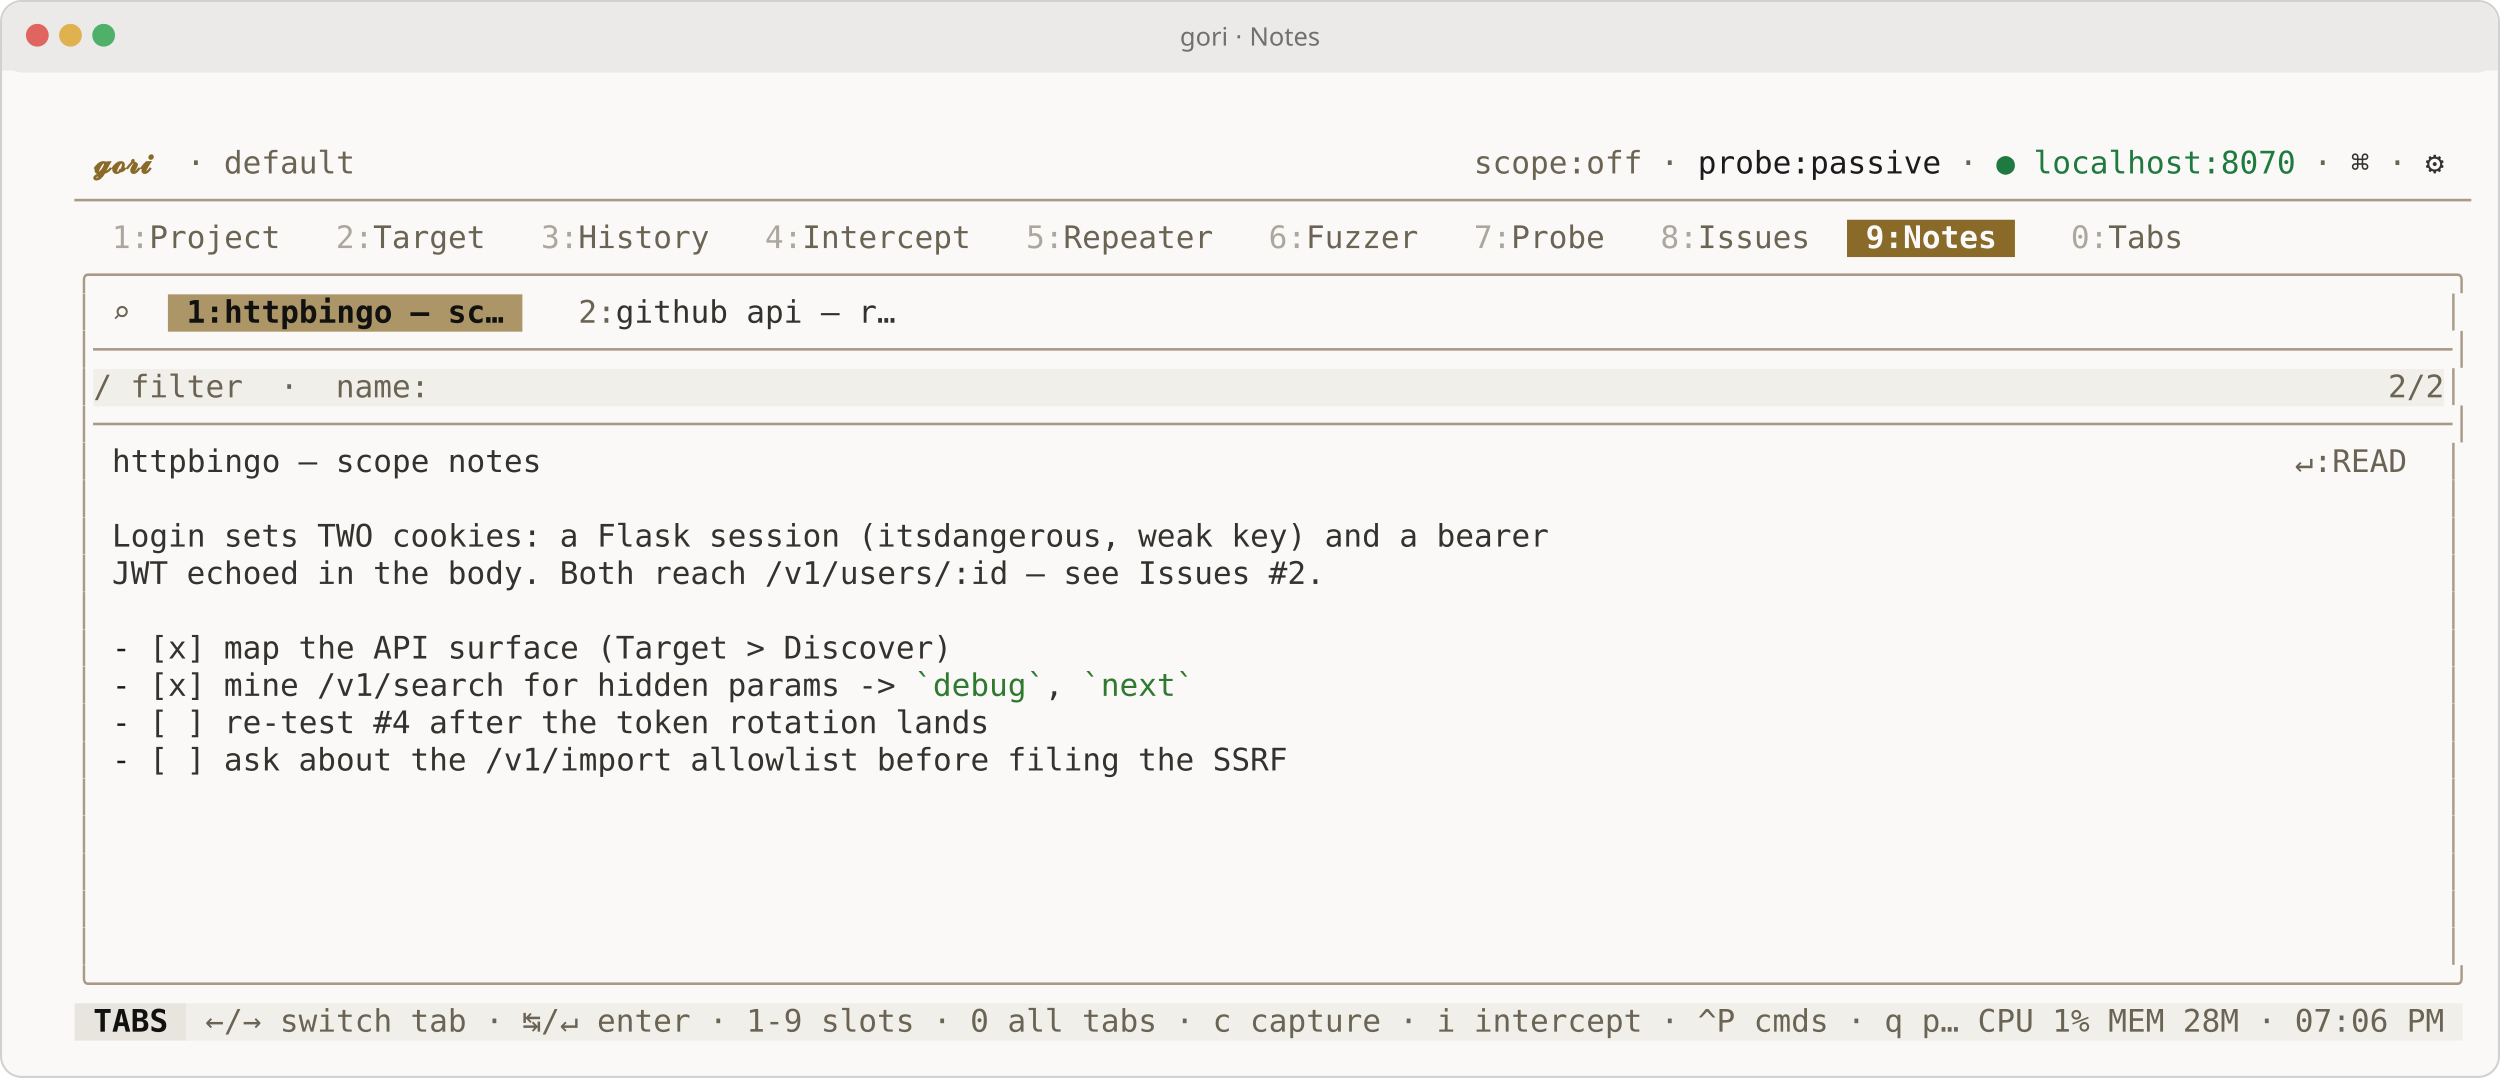
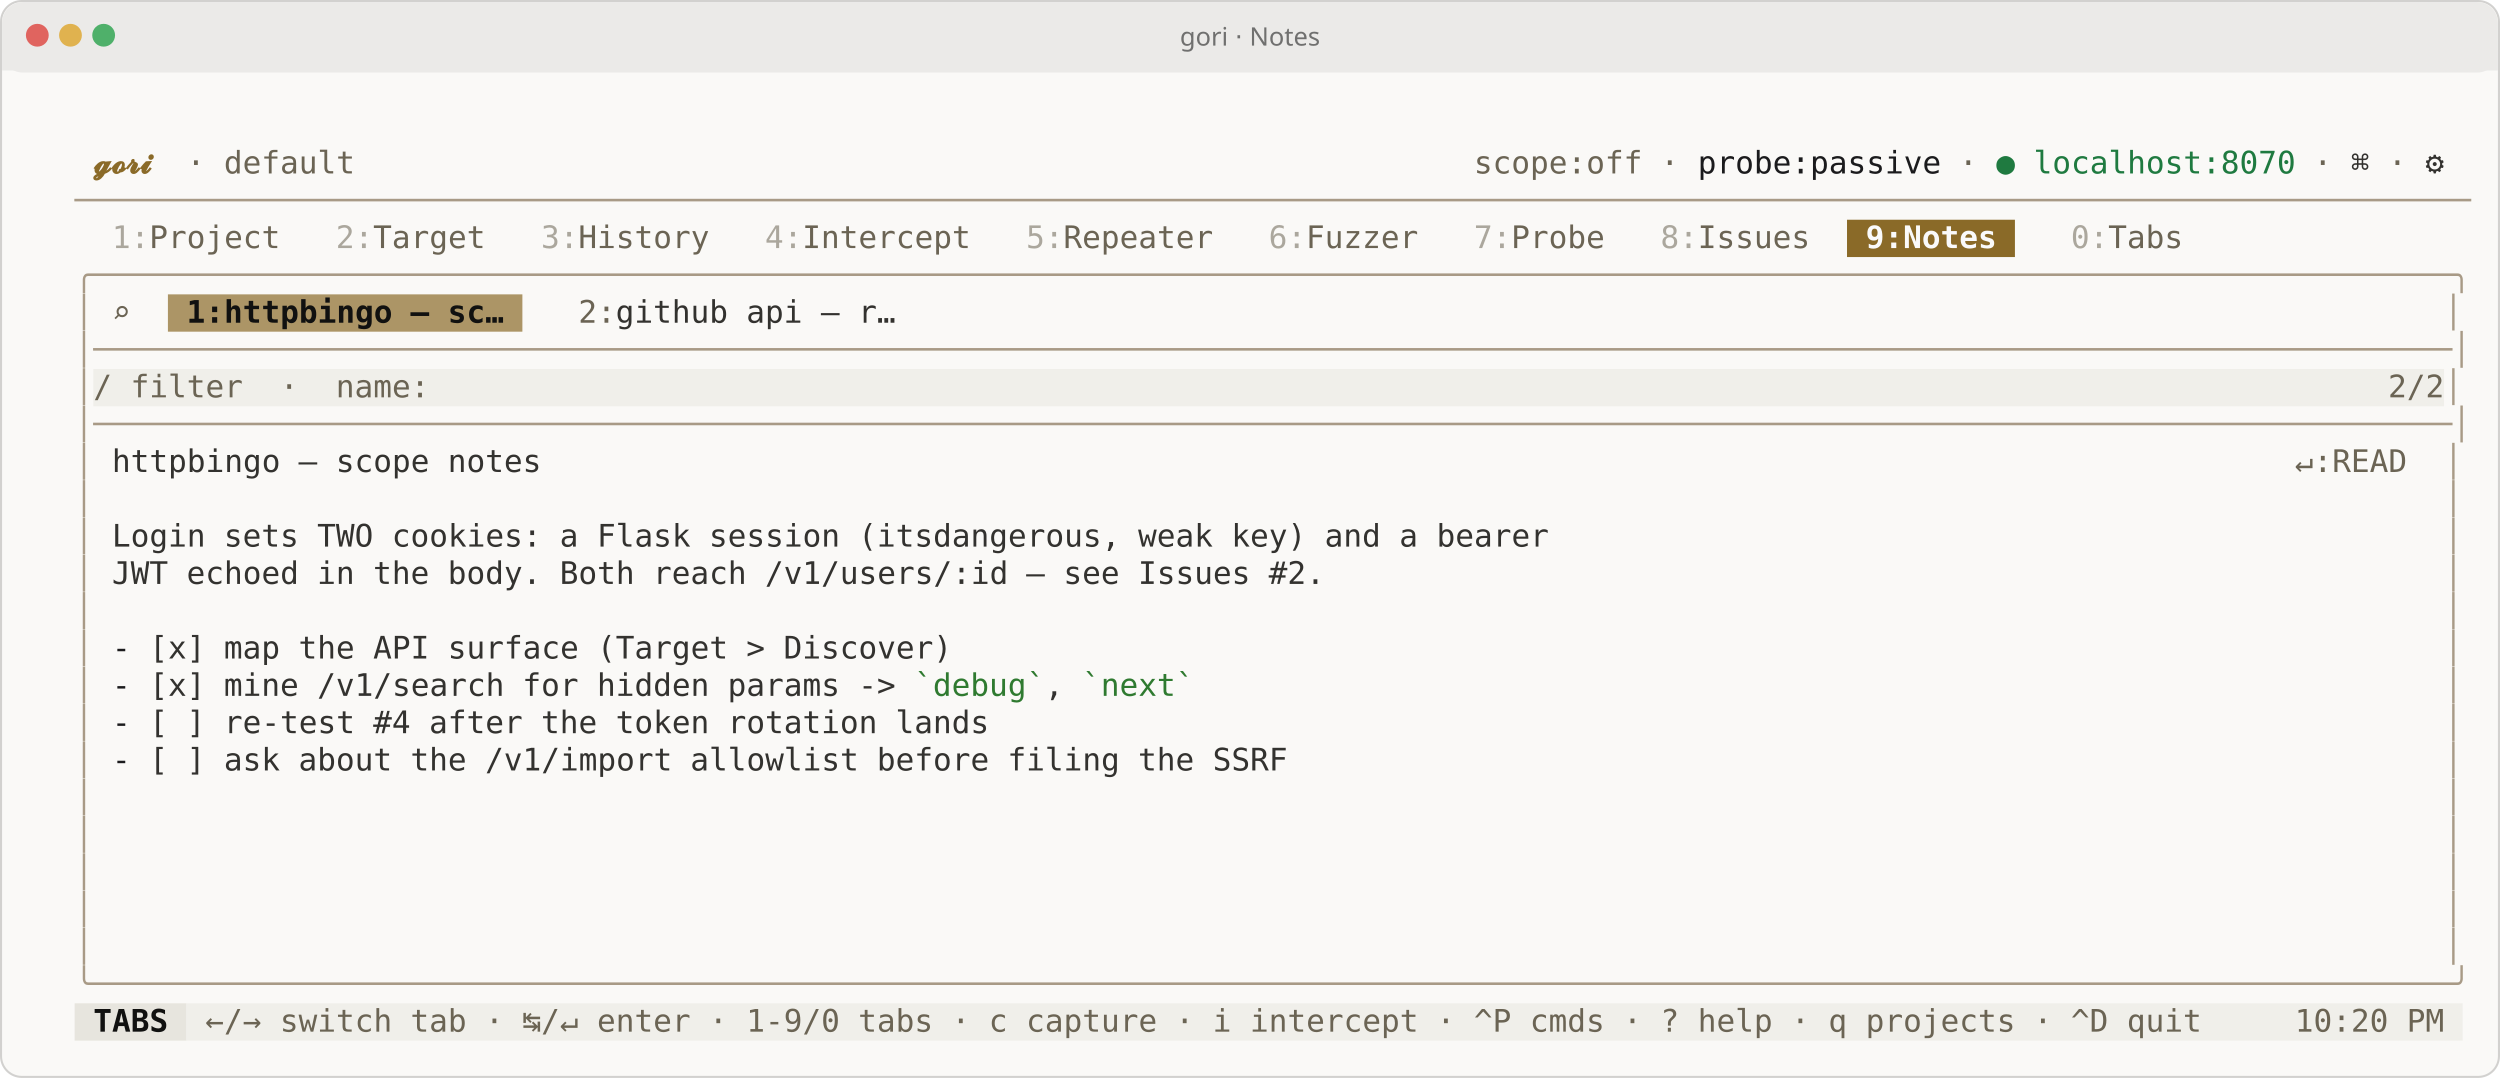
<svg xmlns="http://www.w3.org/2000/svg" width="1206" height="520" viewBox="0 0 1206.0 520.0" font-family="ui-monospace,'SF Mono','JetBrains Mono',Menlo,Consolas,monospace" font-size="15.0px" role="img" aria-label="gori · Notes">
  <rect x="0.5" y="0.5" width="1205.0" height="519.0" rx="10" ry="10" fill="#faf9f7" stroke="#d2d1cf" stroke-width="1" />
  <rect x="1" y="1" width="1204.0" height="34.0" rx="10" ry="10" fill="#ebeae8" />
  <rect x="1" y="24.0" width="1204.0" height="10" fill="#ebeae8" />
  <circle cx="18.0" cy="17.0" r="5.5" fill="#e0645f" />
  <circle cx="34.0" cy="17.0" r="5.5" fill="#e0b24f" />
  <circle cx="50.0" cy="17.0" r="5.5" fill="#4fb06a" />
  <text x="603.0" y="22.0" text-anchor="middle" fill="#70706f" font-family="'Apple Symbols','Segoe UI Symbol','Cambria Math','STIX Two Math','Noto Sans Math','DejaVu Sans',ui-monospace,'SF Mono','JetBrains Mono',Menlo,Consolas,monospace" font-size="12.3px">gori · Notes</text>
  <rect x="891.00" y="106.00" width="81.00" height="18.00" fill="#8a6a28" />
  <rect x="81.00" y="142.00" width="171.00" height="18.00" fill="#ac9566" />
  <rect x="45.00" y="178.00" width="1134.00" height="18.00" fill="#f0efea" />
  <rect x="36.00" y="484.00" width="54.00" height="18.00" fill="#e7e5de" />
  <rect x="90.00" y="484.00" width="1098.00" height="18.00" fill="#f0efea" />
  <text x="45.00" y="83.68" textLength="36.00" lengthAdjust="spacingAndGlyphs" fill="#8a6a28" font-weight="700" xml:space="preserve">𝓰𝓸𝓻𝓲</text>
  <text x="90.00" y="83.68" textLength="9.00" lengthAdjust="spacingAndGlyphs" fill="#6b6454" xml:space="preserve">·</text>
  <text x="108.00" y="83.68" textLength="63.00" lengthAdjust="spacingAndGlyphs" fill="#6b6454" xml:space="preserve">default</text>
  <text x="711.00" y="83.68" textLength="81.00" lengthAdjust="spacingAndGlyphs" fill="#6b6454" xml:space="preserve">scope:off</text>
  <text x="801.00" y="83.68" textLength="9.00" lengthAdjust="spacingAndGlyphs" fill="#6b6454" xml:space="preserve">·</text>
  <text x="819.00" y="83.68" textLength="117.00" lengthAdjust="spacingAndGlyphs" fill="#1b1b1d" xml:space="preserve">probe:passive</text>
  <text x="945.00" y="83.68" textLength="9.00" lengthAdjust="spacingAndGlyphs" fill="#6b6454" xml:space="preserve">·</text>
  <text x="963.00" y="83.68" textLength="9.00" lengthAdjust="spacingAndGlyphs" fill="#1f7a40" xml:space="preserve">●</text>
  <text x="981.00" y="83.68" textLength="126.00" lengthAdjust="spacingAndGlyphs" fill="#1f7a40" xml:space="preserve">localhost:8070</text>
  <text x="1116.00" y="83.68" textLength="9.00" lengthAdjust="spacingAndGlyphs" fill="#6b6454" xml:space="preserve">·</text>
  <text x="1134.00" y="83.68" textLength="9.00" lengthAdjust="spacingAndGlyphs" fill="#33322f" xml:space="preserve">⌘</text>
  <text x="1152.00" y="83.68" textLength="9.00" lengthAdjust="spacingAndGlyphs" fill="#6b6454" xml:space="preserve">·</text>
  <text x="1170.00" y="83.68" textLength="9.00" lengthAdjust="spacingAndGlyphs" fill="#33322f" xml:space="preserve">⚙</text>
  <text x="36.00" y="101.68" textLength="1152.00" lengthAdjust="spacingAndGlyphs" fill="#a89a86" xml:space="preserve">────────────────────────────────────────────────────────────────────────────────────────────────────────────────────────────────</text>
  <text x="54.00" y="119.68" textLength="18.00" lengthAdjust="spacingAndGlyphs" fill="#aba79d" xml:space="preserve">1:</text>
  <text x="72.00" y="119.68" textLength="63.00" lengthAdjust="spacingAndGlyphs" fill="#6b6454" xml:space="preserve">Project</text>
  <text x="162.00" y="119.68" textLength="18.00" lengthAdjust="spacingAndGlyphs" fill="#aba79d" xml:space="preserve">2:</text>
  <text x="180.00" y="119.68" textLength="54.00" lengthAdjust="spacingAndGlyphs" fill="#6b6454" xml:space="preserve">Target</text>
  <text x="261.00" y="119.68" textLength="18.00" lengthAdjust="spacingAndGlyphs" fill="#aba79d" xml:space="preserve">3:</text>
  <text x="279.00" y="119.68" textLength="63.00" lengthAdjust="spacingAndGlyphs" fill="#6b6454" xml:space="preserve">History</text>
  <text x="369.00" y="119.68" textLength="18.00" lengthAdjust="spacingAndGlyphs" fill="#aba79d" xml:space="preserve">4:</text>
  <text x="387.00" y="119.68" textLength="81.00" lengthAdjust="spacingAndGlyphs" fill="#6b6454" xml:space="preserve">Intercept</text>
  <text x="495.00" y="119.68" textLength="18.00" lengthAdjust="spacingAndGlyphs" fill="#aba79d" xml:space="preserve">5:</text>
  <text x="513.00" y="119.68" textLength="72.00" lengthAdjust="spacingAndGlyphs" fill="#6b6454" xml:space="preserve">Repeater</text>
  <text x="612.00" y="119.68" textLength="18.00" lengthAdjust="spacingAndGlyphs" fill="#aba79d" xml:space="preserve">6:</text>
  <text x="630.00" y="119.68" textLength="54.00" lengthAdjust="spacingAndGlyphs" fill="#6b6454" xml:space="preserve">Fuzzer</text>
  <text x="711.00" y="119.68" textLength="18.00" lengthAdjust="spacingAndGlyphs" fill="#aba79d" xml:space="preserve">7:</text>
  <text x="729.00" y="119.68" textLength="45.00" lengthAdjust="spacingAndGlyphs" fill="#6b6454" xml:space="preserve">Probe</text>
  <text x="801.00" y="119.68" textLength="18.00" lengthAdjust="spacingAndGlyphs" fill="#aba79d" xml:space="preserve">8:</text>
  <text x="819.00" y="119.68" textLength="54.00" lengthAdjust="spacingAndGlyphs" fill="#6b6454" xml:space="preserve">Issues</text>
  <text x="900.00" y="119.68" textLength="63.00" lengthAdjust="spacingAndGlyphs" fill="#fafafa" font-weight="700" xml:space="preserve">9:Notes</text>
  <text x="999.00" y="119.68" textLength="18.00" lengthAdjust="spacingAndGlyphs" fill="#aba79d" xml:space="preserve">0:</text>
  <text x="1017.00" y="119.68" textLength="36.00" lengthAdjust="spacingAndGlyphs" fill="#6b6454" xml:space="preserve">Tabs</text>
  <text x="36.00" y="137.68" textLength="1152.00" lengthAdjust="spacingAndGlyphs" fill="#a89a86" xml:space="preserve">╭──────────────────────────────────────────────────────────────────────────────────────────────────────────────────────────────╮</text>
  <text x="36.00" y="155.68" textLength="9.00" lengthAdjust="spacingAndGlyphs" fill="#a89a86" xml:space="preserve">│</text>
  <text x="54.00" y="155.68" textLength="9.00" lengthAdjust="spacingAndGlyphs" fill="#6b6454" xml:space="preserve">⌕</text>
  <text x="90.00" y="155.68" textLength="99.00" lengthAdjust="spacingAndGlyphs" fill="#111110" font-weight="700" xml:space="preserve">1:httpbingo</text>
  <text x="198.00" y="155.68" textLength="9.00" lengthAdjust="spacingAndGlyphs" fill="#111110" font-weight="700" xml:space="preserve">—</text>
  <text x="216.00" y="155.68" textLength="27.00" lengthAdjust="spacingAndGlyphs" fill="#111110" font-weight="700" xml:space="preserve">sc…</text>
  <text x="279.00" y="155.68" textLength="18.00" lengthAdjust="spacingAndGlyphs" fill="#6b6454" xml:space="preserve">2:</text>
  <text x="297.00" y="155.68" textLength="54.00" lengthAdjust="spacingAndGlyphs" fill="#33322f" xml:space="preserve">github</text>
  <text x="360.00" y="155.68" textLength="27.00" lengthAdjust="spacingAndGlyphs" fill="#33322f" xml:space="preserve">api</text>
  <text x="396.00" y="155.68" textLength="9.00" lengthAdjust="spacingAndGlyphs" fill="#33322f" xml:space="preserve">—</text>
  <text x="414.00" y="155.68" textLength="18.00" lengthAdjust="spacingAndGlyphs" fill="#33322f" xml:space="preserve">r…</text>
  <text x="1179.00" y="155.68" textLength="9.00" lengthAdjust="spacingAndGlyphs" fill="#a89a86" xml:space="preserve">│</text>
  <text x="36.00" y="173.68" textLength="1152.00" lengthAdjust="spacingAndGlyphs" fill="#a89a86" xml:space="preserve">│──────────────────────────────────────────────────────────────────────────────────────────────────────────────────────────────│</text>
  <text x="36.00" y="191.68" textLength="9.00" lengthAdjust="spacingAndGlyphs" fill="#a89a86" xml:space="preserve">│</text>
  <text x="45.00" y="191.68" textLength="9.00" lengthAdjust="spacingAndGlyphs" fill="#6b6454" xml:space="preserve">/</text>
  <text x="63.00" y="191.68" textLength="54.00" lengthAdjust="spacingAndGlyphs" fill="#6b6454" xml:space="preserve">filter</text>
  <text x="135.00" y="191.68" textLength="9.00" lengthAdjust="spacingAndGlyphs" fill="#6b6454" xml:space="preserve">·</text>
  <text x="162.00" y="191.68" textLength="45.00" lengthAdjust="spacingAndGlyphs" fill="#6b6454" xml:space="preserve">name:</text>
  <text x="1152.00" y="191.68" textLength="27.00" lengthAdjust="spacingAndGlyphs" fill="#6b6454" xml:space="preserve">2/2</text>
  <text x="1179.00" y="191.68" textLength="9.00" lengthAdjust="spacingAndGlyphs" fill="#a89a86" xml:space="preserve">│</text>
  <text x="36.00" y="209.68" textLength="1152.00" lengthAdjust="spacingAndGlyphs" fill="#a89a86" xml:space="preserve">│──────────────────────────────────────────────────────────────────────────────────────────────────────────────────────────────│</text>
  <text x="36.00" y="227.68" textLength="9.00" lengthAdjust="spacingAndGlyphs" fill="#a89a86" xml:space="preserve">│</text>
  <text x="54.00" y="227.68" textLength="81.00" lengthAdjust="spacingAndGlyphs" fill="#33322f" xml:space="preserve">httpbingo</text>
  <text x="144.00" y="227.68" textLength="9.00" lengthAdjust="spacingAndGlyphs" fill="#33322f" xml:space="preserve">—</text>
  <text x="162.00" y="227.68" textLength="45.00" lengthAdjust="spacingAndGlyphs" fill="#33322f" xml:space="preserve">scope</text>
  <text x="216.00" y="227.68" textLength="45.00" lengthAdjust="spacingAndGlyphs" fill="#33322f" xml:space="preserve">notes</text>
  <text x="1107.00" y="227.68" textLength="54.00" lengthAdjust="spacingAndGlyphs" fill="#6b6454" xml:space="preserve">↵:READ</text>
  <text x="1179.00" y="227.68" textLength="9.00" lengthAdjust="spacingAndGlyphs" fill="#a89a86" xml:space="preserve">│</text>
  <text x="36.00" y="245.68" textLength="9.00" lengthAdjust="spacingAndGlyphs" fill="#a89a86" xml:space="preserve">│</text>
  <text x="1179.00" y="245.68" textLength="9.00" lengthAdjust="spacingAndGlyphs" fill="#a89a86" xml:space="preserve">│</text>
  <text x="36.00" y="263.68" textLength="9.00" lengthAdjust="spacingAndGlyphs" fill="#a89a86" xml:space="preserve">│</text>
  <text x="54.00" y="263.68" textLength="45.00" lengthAdjust="spacingAndGlyphs" fill="#33322f" xml:space="preserve">Login</text>
  <text x="108.00" y="263.68" textLength="36.00" lengthAdjust="spacingAndGlyphs" fill="#33322f" xml:space="preserve">sets</text>
  <text x="153.00" y="263.68" textLength="27.00" lengthAdjust="spacingAndGlyphs" fill="#33322f" xml:space="preserve">TWO</text>
  <text x="189.00" y="263.68" textLength="72.00" lengthAdjust="spacingAndGlyphs" fill="#33322f" xml:space="preserve">cookies:</text>
  <text x="270.00" y="263.68" textLength="9.00" lengthAdjust="spacingAndGlyphs" fill="#33322f" xml:space="preserve">a</text>
  <text x="288.00" y="263.68" textLength="45.00" lengthAdjust="spacingAndGlyphs" fill="#33322f" xml:space="preserve">Flask</text>
  <text x="342.00" y="263.68" textLength="63.00" lengthAdjust="spacingAndGlyphs" fill="#33322f" xml:space="preserve">session</text>
  <text x="414.00" y="263.68" textLength="126.00" lengthAdjust="spacingAndGlyphs" fill="#33322f" xml:space="preserve">(itsdangerous,</text>
  <text x="549.00" y="263.68" textLength="36.00" lengthAdjust="spacingAndGlyphs" fill="#33322f" xml:space="preserve">weak</text>
  <text x="594.00" y="263.68" textLength="36.00" lengthAdjust="spacingAndGlyphs" fill="#33322f" xml:space="preserve">key)</text>
  <text x="639.00" y="263.68" textLength="27.00" lengthAdjust="spacingAndGlyphs" fill="#33322f" xml:space="preserve">and</text>
  <text x="675.00" y="263.68" textLength="9.00" lengthAdjust="spacingAndGlyphs" fill="#33322f" xml:space="preserve">a</text>
  <text x="693.00" y="263.68" textLength="54.00" lengthAdjust="spacingAndGlyphs" fill="#33322f" xml:space="preserve">bearer</text>
  <text x="1179.00" y="263.68" textLength="9.00" lengthAdjust="spacingAndGlyphs" fill="#a89a86" xml:space="preserve">│</text>
  <text x="36.00" y="281.68" textLength="9.00" lengthAdjust="spacingAndGlyphs" fill="#a89a86" xml:space="preserve">│</text>
  <text x="54.00" y="281.68" textLength="27.00" lengthAdjust="spacingAndGlyphs" fill="#33322f" xml:space="preserve">JWT</text>
  <text x="90.00" y="281.68" textLength="54.00" lengthAdjust="spacingAndGlyphs" fill="#33322f" xml:space="preserve">echoed</text>
  <text x="153.00" y="281.68" textLength="18.00" lengthAdjust="spacingAndGlyphs" fill="#33322f" xml:space="preserve">in</text>
  <text x="180.00" y="281.68" textLength="27.00" lengthAdjust="spacingAndGlyphs" fill="#33322f" xml:space="preserve">the</text>
  <text x="216.00" y="281.68" textLength="45.00" lengthAdjust="spacingAndGlyphs" fill="#33322f" xml:space="preserve">body.</text>
  <text x="270.00" y="281.68" textLength="36.00" lengthAdjust="spacingAndGlyphs" fill="#33322f" xml:space="preserve">Both</text>
  <text x="315.00" y="281.68" textLength="45.00" lengthAdjust="spacingAndGlyphs" fill="#33322f" xml:space="preserve">reach</text>
  <text x="369.00" y="281.68" textLength="117.00" lengthAdjust="spacingAndGlyphs" fill="#33322f" xml:space="preserve">/v1/users/:id</text>
  <text x="495.00" y="281.68" textLength="9.00" lengthAdjust="spacingAndGlyphs" fill="#33322f" xml:space="preserve">—</text>
  <text x="513.00" y="281.68" textLength="27.00" lengthAdjust="spacingAndGlyphs" fill="#33322f" xml:space="preserve">see</text>
  <text x="549.00" y="281.68" textLength="54.00" lengthAdjust="spacingAndGlyphs" fill="#33322f" xml:space="preserve">Issues</text>
  <text x="612.00" y="281.68" textLength="27.00" lengthAdjust="spacingAndGlyphs" fill="#33322f" xml:space="preserve">#2.</text>
  <text x="1179.00" y="281.68" textLength="9.00" lengthAdjust="spacingAndGlyphs" fill="#a89a86" xml:space="preserve">│</text>
  <text x="36.00" y="299.68" textLength="9.00" lengthAdjust="spacingAndGlyphs" fill="#a89a86" xml:space="preserve">│</text>
  <text x="1179.00" y="299.68" textLength="9.00" lengthAdjust="spacingAndGlyphs" fill="#a89a86" xml:space="preserve">│</text>
  <text x="36.00" y="317.68" textLength="9.00" lengthAdjust="spacingAndGlyphs" fill="#a89a86" xml:space="preserve">│</text>
  <text x="54.00" y="317.68" textLength="9.00" lengthAdjust="spacingAndGlyphs" fill="#1b1b1d" xml:space="preserve">-</text>
  <text x="72.00" y="317.68" textLength="27.00" lengthAdjust="spacingAndGlyphs" fill="#33322f" xml:space="preserve">[x]</text>
  <text x="108.00" y="317.68" textLength="27.00" lengthAdjust="spacingAndGlyphs" fill="#33322f" xml:space="preserve">map</text>
  <text x="144.00" y="317.68" textLength="27.00" lengthAdjust="spacingAndGlyphs" fill="#33322f" xml:space="preserve">the</text>
  <text x="180.00" y="317.68" textLength="27.00" lengthAdjust="spacingAndGlyphs" fill="#33322f" xml:space="preserve">API</text>
  <text x="216.00" y="317.68" textLength="63.00" lengthAdjust="spacingAndGlyphs" fill="#33322f" xml:space="preserve">surface</text>
  <text x="288.00" y="317.68" textLength="63.00" lengthAdjust="spacingAndGlyphs" fill="#33322f" xml:space="preserve">(Target</text>
  <text x="360.00" y="317.68" textLength="9.00" lengthAdjust="spacingAndGlyphs" fill="#33322f" xml:space="preserve">&gt;</text>
  <text x="378.00" y="317.68" textLength="81.00" lengthAdjust="spacingAndGlyphs" fill="#33322f" xml:space="preserve">Discover)</text>
  <text x="1179.00" y="317.68" textLength="9.00" lengthAdjust="spacingAndGlyphs" fill="#a89a86" xml:space="preserve">│</text>
  <text x="36.00" y="335.68" textLength="9.00" lengthAdjust="spacingAndGlyphs" fill="#a89a86" xml:space="preserve">│</text>
  <text x="54.00" y="335.68" textLength="9.00" lengthAdjust="spacingAndGlyphs" fill="#1b1b1d" xml:space="preserve">-</text>
  <text x="72.00" y="335.68" textLength="27.00" lengthAdjust="spacingAndGlyphs" fill="#33322f" xml:space="preserve">[x]</text>
  <text x="108.00" y="335.68" textLength="36.00" lengthAdjust="spacingAndGlyphs" fill="#33322f" xml:space="preserve">mine</text>
  <text x="153.00" y="335.68" textLength="90.00" lengthAdjust="spacingAndGlyphs" fill="#33322f" xml:space="preserve">/v1/search</text>
  <text x="252.00" y="335.68" textLength="27.00" lengthAdjust="spacingAndGlyphs" fill="#33322f" xml:space="preserve">for</text>
  <text x="288.00" y="335.68" textLength="54.00" lengthAdjust="spacingAndGlyphs" fill="#33322f" xml:space="preserve">hidden</text>
  <text x="351.00" y="335.68" textLength="54.00" lengthAdjust="spacingAndGlyphs" fill="#33322f" xml:space="preserve">params</text>
  <text x="414.00" y="335.68" textLength="18.00" lengthAdjust="spacingAndGlyphs" fill="#33322f" xml:space="preserve">-&gt;</text>
  <text x="441.00" y="335.68" textLength="63.00" lengthAdjust="spacingAndGlyphs" fill="#2f7a30" xml:space="preserve">`debug`</text>
  <text x="504.00" y="335.68" textLength="9.00" lengthAdjust="spacingAndGlyphs" fill="#33322f" xml:space="preserve">,</text>
  <text x="522.00" y="335.68" textLength="54.00" lengthAdjust="spacingAndGlyphs" fill="#2f7a30" xml:space="preserve">`next`</text>
  <text x="1179.00" y="335.68" textLength="9.00" lengthAdjust="spacingAndGlyphs" fill="#a89a86" xml:space="preserve">│</text>
  <text x="36.00" y="353.68" textLength="9.00" lengthAdjust="spacingAndGlyphs" fill="#a89a86" xml:space="preserve">│</text>
  <text x="54.00" y="353.68" textLength="9.00" lengthAdjust="spacingAndGlyphs" fill="#1b1b1d" xml:space="preserve">-</text>
  <text x="72.00" y="353.68" textLength="9.00" lengthAdjust="spacingAndGlyphs" fill="#33322f" xml:space="preserve">[</text>
  <text x="90.00" y="353.68" textLength="9.00" lengthAdjust="spacingAndGlyphs" fill="#33322f" xml:space="preserve">]</text>
  <text x="108.00" y="353.68" textLength="63.00" lengthAdjust="spacingAndGlyphs" fill="#33322f" xml:space="preserve">re-test</text>
  <text x="180.00" y="353.68" textLength="18.00" lengthAdjust="spacingAndGlyphs" fill="#33322f" xml:space="preserve">#4</text>
  <text x="207.00" y="353.68" textLength="45.00" lengthAdjust="spacingAndGlyphs" fill="#33322f" xml:space="preserve">after</text>
  <text x="261.00" y="353.68" textLength="27.00" lengthAdjust="spacingAndGlyphs" fill="#33322f" xml:space="preserve">the</text>
  <text x="297.00" y="353.68" textLength="45.00" lengthAdjust="spacingAndGlyphs" fill="#33322f" xml:space="preserve">token</text>
  <text x="351.00" y="353.68" textLength="72.00" lengthAdjust="spacingAndGlyphs" fill="#33322f" xml:space="preserve">rotation</text>
  <text x="432.00" y="353.68" textLength="45.00" lengthAdjust="spacingAndGlyphs" fill="#33322f" xml:space="preserve">lands</text>
  <text x="1179.00" y="353.68" textLength="9.00" lengthAdjust="spacingAndGlyphs" fill="#a89a86" xml:space="preserve">│</text>
  <text x="36.00" y="371.68" textLength="9.00" lengthAdjust="spacingAndGlyphs" fill="#a89a86" xml:space="preserve">│</text>
  <text x="54.00" y="371.68" textLength="9.00" lengthAdjust="spacingAndGlyphs" fill="#1b1b1d" xml:space="preserve">-</text>
  <text x="72.00" y="371.68" textLength="9.00" lengthAdjust="spacingAndGlyphs" fill="#33322f" xml:space="preserve">[</text>
  <text x="90.00" y="371.68" textLength="9.00" lengthAdjust="spacingAndGlyphs" fill="#33322f" xml:space="preserve">]</text>
  <text x="108.00" y="371.68" textLength="27.00" lengthAdjust="spacingAndGlyphs" fill="#33322f" xml:space="preserve">ask</text>
  <text x="144.00" y="371.68" textLength="45.00" lengthAdjust="spacingAndGlyphs" fill="#33322f" xml:space="preserve">about</text>
  <text x="198.00" y="371.68" textLength="27.00" lengthAdjust="spacingAndGlyphs" fill="#33322f" xml:space="preserve">the</text>
  <text x="234.00" y="371.68" textLength="90.00" lengthAdjust="spacingAndGlyphs" fill="#33322f" xml:space="preserve">/v1/import</text>
  <text x="333.00" y="371.68" textLength="81.00" lengthAdjust="spacingAndGlyphs" fill="#33322f" xml:space="preserve">allowlist</text>
  <text x="423.00" y="371.68" textLength="54.00" lengthAdjust="spacingAndGlyphs" fill="#33322f" xml:space="preserve">before</text>
  <text x="486.00" y="371.68" textLength="54.00" lengthAdjust="spacingAndGlyphs" fill="#33322f" xml:space="preserve">filing</text>
  <text x="549.00" y="371.68" textLength="27.00" lengthAdjust="spacingAndGlyphs" fill="#33322f" xml:space="preserve">the</text>
  <text x="585.00" y="371.68" textLength="36.00" lengthAdjust="spacingAndGlyphs" fill="#33322f" xml:space="preserve">SSRF</text>
  <text x="1179.00" y="371.68" textLength="9.00" lengthAdjust="spacingAndGlyphs" fill="#a89a86" xml:space="preserve">│</text>
  <text x="36.00" y="389.68" textLength="9.00" lengthAdjust="spacingAndGlyphs" fill="#a89a86" xml:space="preserve">│</text>
  <text x="1179.00" y="389.68" textLength="9.00" lengthAdjust="spacingAndGlyphs" fill="#a89a86" xml:space="preserve">│</text>
  <text x="36.00" y="407.68" textLength="9.00" lengthAdjust="spacingAndGlyphs" fill="#a89a86" xml:space="preserve">│</text>
  <text x="1179.00" y="407.68" textLength="9.00" lengthAdjust="spacingAndGlyphs" fill="#a89a86" xml:space="preserve">│</text>
  <text x="36.00" y="425.68" textLength="9.00" lengthAdjust="spacingAndGlyphs" fill="#a89a86" xml:space="preserve">│</text>
  <text x="1179.00" y="425.68" textLength="9.00" lengthAdjust="spacingAndGlyphs" fill="#a89a86" xml:space="preserve">│</text>
  <text x="36.00" y="443.68" textLength="9.00" lengthAdjust="spacingAndGlyphs" fill="#a89a86" xml:space="preserve">│</text>
  <text x="1179.00" y="443.68" textLength="9.00" lengthAdjust="spacingAndGlyphs" fill="#a89a86" xml:space="preserve">│</text>
  <text x="36.00" y="461.68" textLength="9.00" lengthAdjust="spacingAndGlyphs" fill="#a89a86" xml:space="preserve">│</text>
  <text x="1179.00" y="461.68" textLength="9.00" lengthAdjust="spacingAndGlyphs" fill="#a89a86" xml:space="preserve">│</text>
  <text x="36.00" y="479.68" textLength="1152.00" lengthAdjust="spacingAndGlyphs" fill="#a89a86" xml:space="preserve">╰──────────────────────────────────────────────────────────────────────────────────────────────────────────────────────────────╯</text>
  <text x="45.00" y="497.68" textLength="36.00" lengthAdjust="spacingAndGlyphs" fill="#111110" font-weight="700" xml:space="preserve">TABS</text>
  <text x="99.00" y="497.68" textLength="27.00" lengthAdjust="spacingAndGlyphs" fill="#6b6454" xml:space="preserve">←/→</text>
  <text x="135.00" y="497.68" textLength="54.00" lengthAdjust="spacingAndGlyphs" fill="#6b6454" xml:space="preserve">switch</text>
  <text x="198.00" y="497.68" textLength="27.00" lengthAdjust="spacingAndGlyphs" fill="#6b6454" xml:space="preserve">tab</text>
  <text x="234.00" y="497.68" textLength="9.00" lengthAdjust="spacingAndGlyphs" fill="#6b6454" xml:space="preserve">·</text>
  <text x="252.00" y="497.68" textLength="27.00" lengthAdjust="spacingAndGlyphs" fill="#6b6454" xml:space="preserve">↹/↵</text>
  <text x="288.00" y="497.68" textLength="45.00" lengthAdjust="spacingAndGlyphs" fill="#6b6454" xml:space="preserve">enter</text>
  <text x="342.00" y="497.68" textLength="9.00" lengthAdjust="spacingAndGlyphs" fill="#6b6454" xml:space="preserve">·</text>
-   <text x="360.00" y="497.68" textLength="27.00" lengthAdjust="spacingAndGlyphs" fill="#6b6454" xml:space="preserve">1-9</text>
-   <text x="396.00" y="497.68" textLength="45.00" lengthAdjust="spacingAndGlyphs" fill="#6b6454" xml:space="preserve">slots</text>
-   <text x="450.00" y="497.68" textLength="9.00" lengthAdjust="spacingAndGlyphs" fill="#6b6454" xml:space="preserve">·</text>
-   <text x="468.00" y="497.68" textLength="9.00" lengthAdjust="spacingAndGlyphs" fill="#6b6454" xml:space="preserve">0</text>
-   <text x="486.00" y="497.68" textLength="27.00" lengthAdjust="spacingAndGlyphs" fill="#6b6454" xml:space="preserve">all</text>
-   <text x="522.00" y="497.68" textLength="36.00" lengthAdjust="spacingAndGlyphs" fill="#6b6454" xml:space="preserve">tabs</text>
+   <text x="360.00" y="497.68" textLength="45.00" lengthAdjust="spacingAndGlyphs" fill="#6b6454" xml:space="preserve">1-9/0</text>
+   <text x="414.00" y="497.68" textLength="36.00" lengthAdjust="spacingAndGlyphs" fill="#6b6454" xml:space="preserve">tabs</text>
+   <text x="459.00" y="497.68" textLength="9.00" lengthAdjust="spacingAndGlyphs" fill="#6b6454" xml:space="preserve">·</text>
+   <text x="477.00" y="497.68" textLength="9.00" lengthAdjust="spacingAndGlyphs" fill="#6b6454" xml:space="preserve">c</text>
+   <text x="495.00" y="497.68" textLength="63.00" lengthAdjust="spacingAndGlyphs" fill="#6b6454" xml:space="preserve">capture</text>
  <text x="567.00" y="497.68" textLength="9.00" lengthAdjust="spacingAndGlyphs" fill="#6b6454" xml:space="preserve">·</text>
-   <text x="585.00" y="497.68" textLength="9.00" lengthAdjust="spacingAndGlyphs" fill="#6b6454" xml:space="preserve">c</text>
-   <text x="603.00" y="497.68" textLength="63.00" lengthAdjust="spacingAndGlyphs" fill="#6b6454" xml:space="preserve">capture</text>
-   <text x="675.00" y="497.68" textLength="9.00" lengthAdjust="spacingAndGlyphs" fill="#6b6454" xml:space="preserve">·</text>
-   <text x="693.00" y="497.68" textLength="9.00" lengthAdjust="spacingAndGlyphs" fill="#6b6454" xml:space="preserve">i</text>
-   <text x="711.00" y="497.68" textLength="81.00" lengthAdjust="spacingAndGlyphs" fill="#6b6454" xml:space="preserve">intercept</text>
-   <text x="801.00" y="497.68" textLength="9.00" lengthAdjust="spacingAndGlyphs" fill="#6b6454" xml:space="preserve">·</text>
-   <text x="819.00" y="497.68" textLength="18.00" lengthAdjust="spacingAndGlyphs" fill="#6b6454" xml:space="preserve">^P</text>
-   <text x="846.00" y="497.68" textLength="36.00" lengthAdjust="spacingAndGlyphs" fill="#6b6454" xml:space="preserve">cmds</text>
-   <text x="891.00" y="497.68" textLength="9.00" lengthAdjust="spacingAndGlyphs" fill="#6b6454" xml:space="preserve">·</text>
-   <text x="909.00" y="497.68" textLength="9.00" lengthAdjust="spacingAndGlyphs" fill="#6b6454" xml:space="preserve">q</text>
-   <text x="927.00" y="497.68" textLength="18.00" lengthAdjust="spacingAndGlyphs" fill="#6b6454" xml:space="preserve">p…</text>
-   <text x="954.00" y="497.68" textLength="27.00" lengthAdjust="spacingAndGlyphs" fill="#6b6454" xml:space="preserve">CPU</text>
-   <text x="990.00" y="497.68" textLength="18.00" lengthAdjust="spacingAndGlyphs" fill="#6b6454" xml:space="preserve">1%</text>
-   <text x="1017.00" y="497.68" textLength="27.00" lengthAdjust="spacingAndGlyphs" fill="#6b6454" xml:space="preserve">MEM</text>
-   <text x="1053.00" y="497.68" textLength="27.00" lengthAdjust="spacingAndGlyphs" fill="#6b6454" xml:space="preserve">28M</text>
-   <text x="1089.00" y="497.68" textLength="9.00" lengthAdjust="spacingAndGlyphs" fill="#6b6454" xml:space="preserve">·</text>
-   <text x="1107.00" y="497.68" textLength="45.00" lengthAdjust="spacingAndGlyphs" fill="#6b6454" xml:space="preserve">07:06</text>
+   <text x="585.00" y="497.68" textLength="9.00" lengthAdjust="spacingAndGlyphs" fill="#6b6454" xml:space="preserve">i</text>
+   <text x="603.00" y="497.68" textLength="81.00" lengthAdjust="spacingAndGlyphs" fill="#6b6454" xml:space="preserve">intercept</text>
+   <text x="693.00" y="497.68" textLength="9.00" lengthAdjust="spacingAndGlyphs" fill="#6b6454" xml:space="preserve">·</text>
+   <text x="711.00" y="497.68" textLength="18.00" lengthAdjust="spacingAndGlyphs" fill="#6b6454" xml:space="preserve">^P</text>
+   <text x="738.00" y="497.68" textLength="36.00" lengthAdjust="spacingAndGlyphs" fill="#6b6454" xml:space="preserve">cmds</text>
+   <text x="783.00" y="497.68" textLength="9.00" lengthAdjust="spacingAndGlyphs" fill="#6b6454" xml:space="preserve">·</text>
+   <text x="801.00" y="497.68" textLength="9.00" lengthAdjust="spacingAndGlyphs" fill="#6b6454" xml:space="preserve">?</text>
+   <text x="819.00" y="497.68" textLength="36.00" lengthAdjust="spacingAndGlyphs" fill="#6b6454" xml:space="preserve">help</text>
+   <text x="864.00" y="497.68" textLength="9.00" lengthAdjust="spacingAndGlyphs" fill="#6b6454" xml:space="preserve">·</text>
+   <text x="882.00" y="497.68" textLength="9.00" lengthAdjust="spacingAndGlyphs" fill="#6b6454" xml:space="preserve">q</text>
+   <text x="900.00" y="497.68" textLength="72.00" lengthAdjust="spacingAndGlyphs" fill="#6b6454" xml:space="preserve">projects</text>
+   <text x="981.00" y="497.68" textLength="9.00" lengthAdjust="spacingAndGlyphs" fill="#6b6454" xml:space="preserve">·</text>
+   <text x="999.00" y="497.68" textLength="18.00" lengthAdjust="spacingAndGlyphs" fill="#6b6454" xml:space="preserve">^D</text>
+   <text x="1026.00" y="497.68" textLength="36.00" lengthAdjust="spacingAndGlyphs" fill="#6b6454" xml:space="preserve">quit</text>
+   <text x="1107.00" y="497.68" textLength="45.00" lengthAdjust="spacingAndGlyphs" fill="#6b6454" xml:space="preserve">10:20</text>
  <text x="1161.00" y="497.68" textLength="18.00" lengthAdjust="spacingAndGlyphs" fill="#6b6454" xml:space="preserve">PM</text>
</svg>
